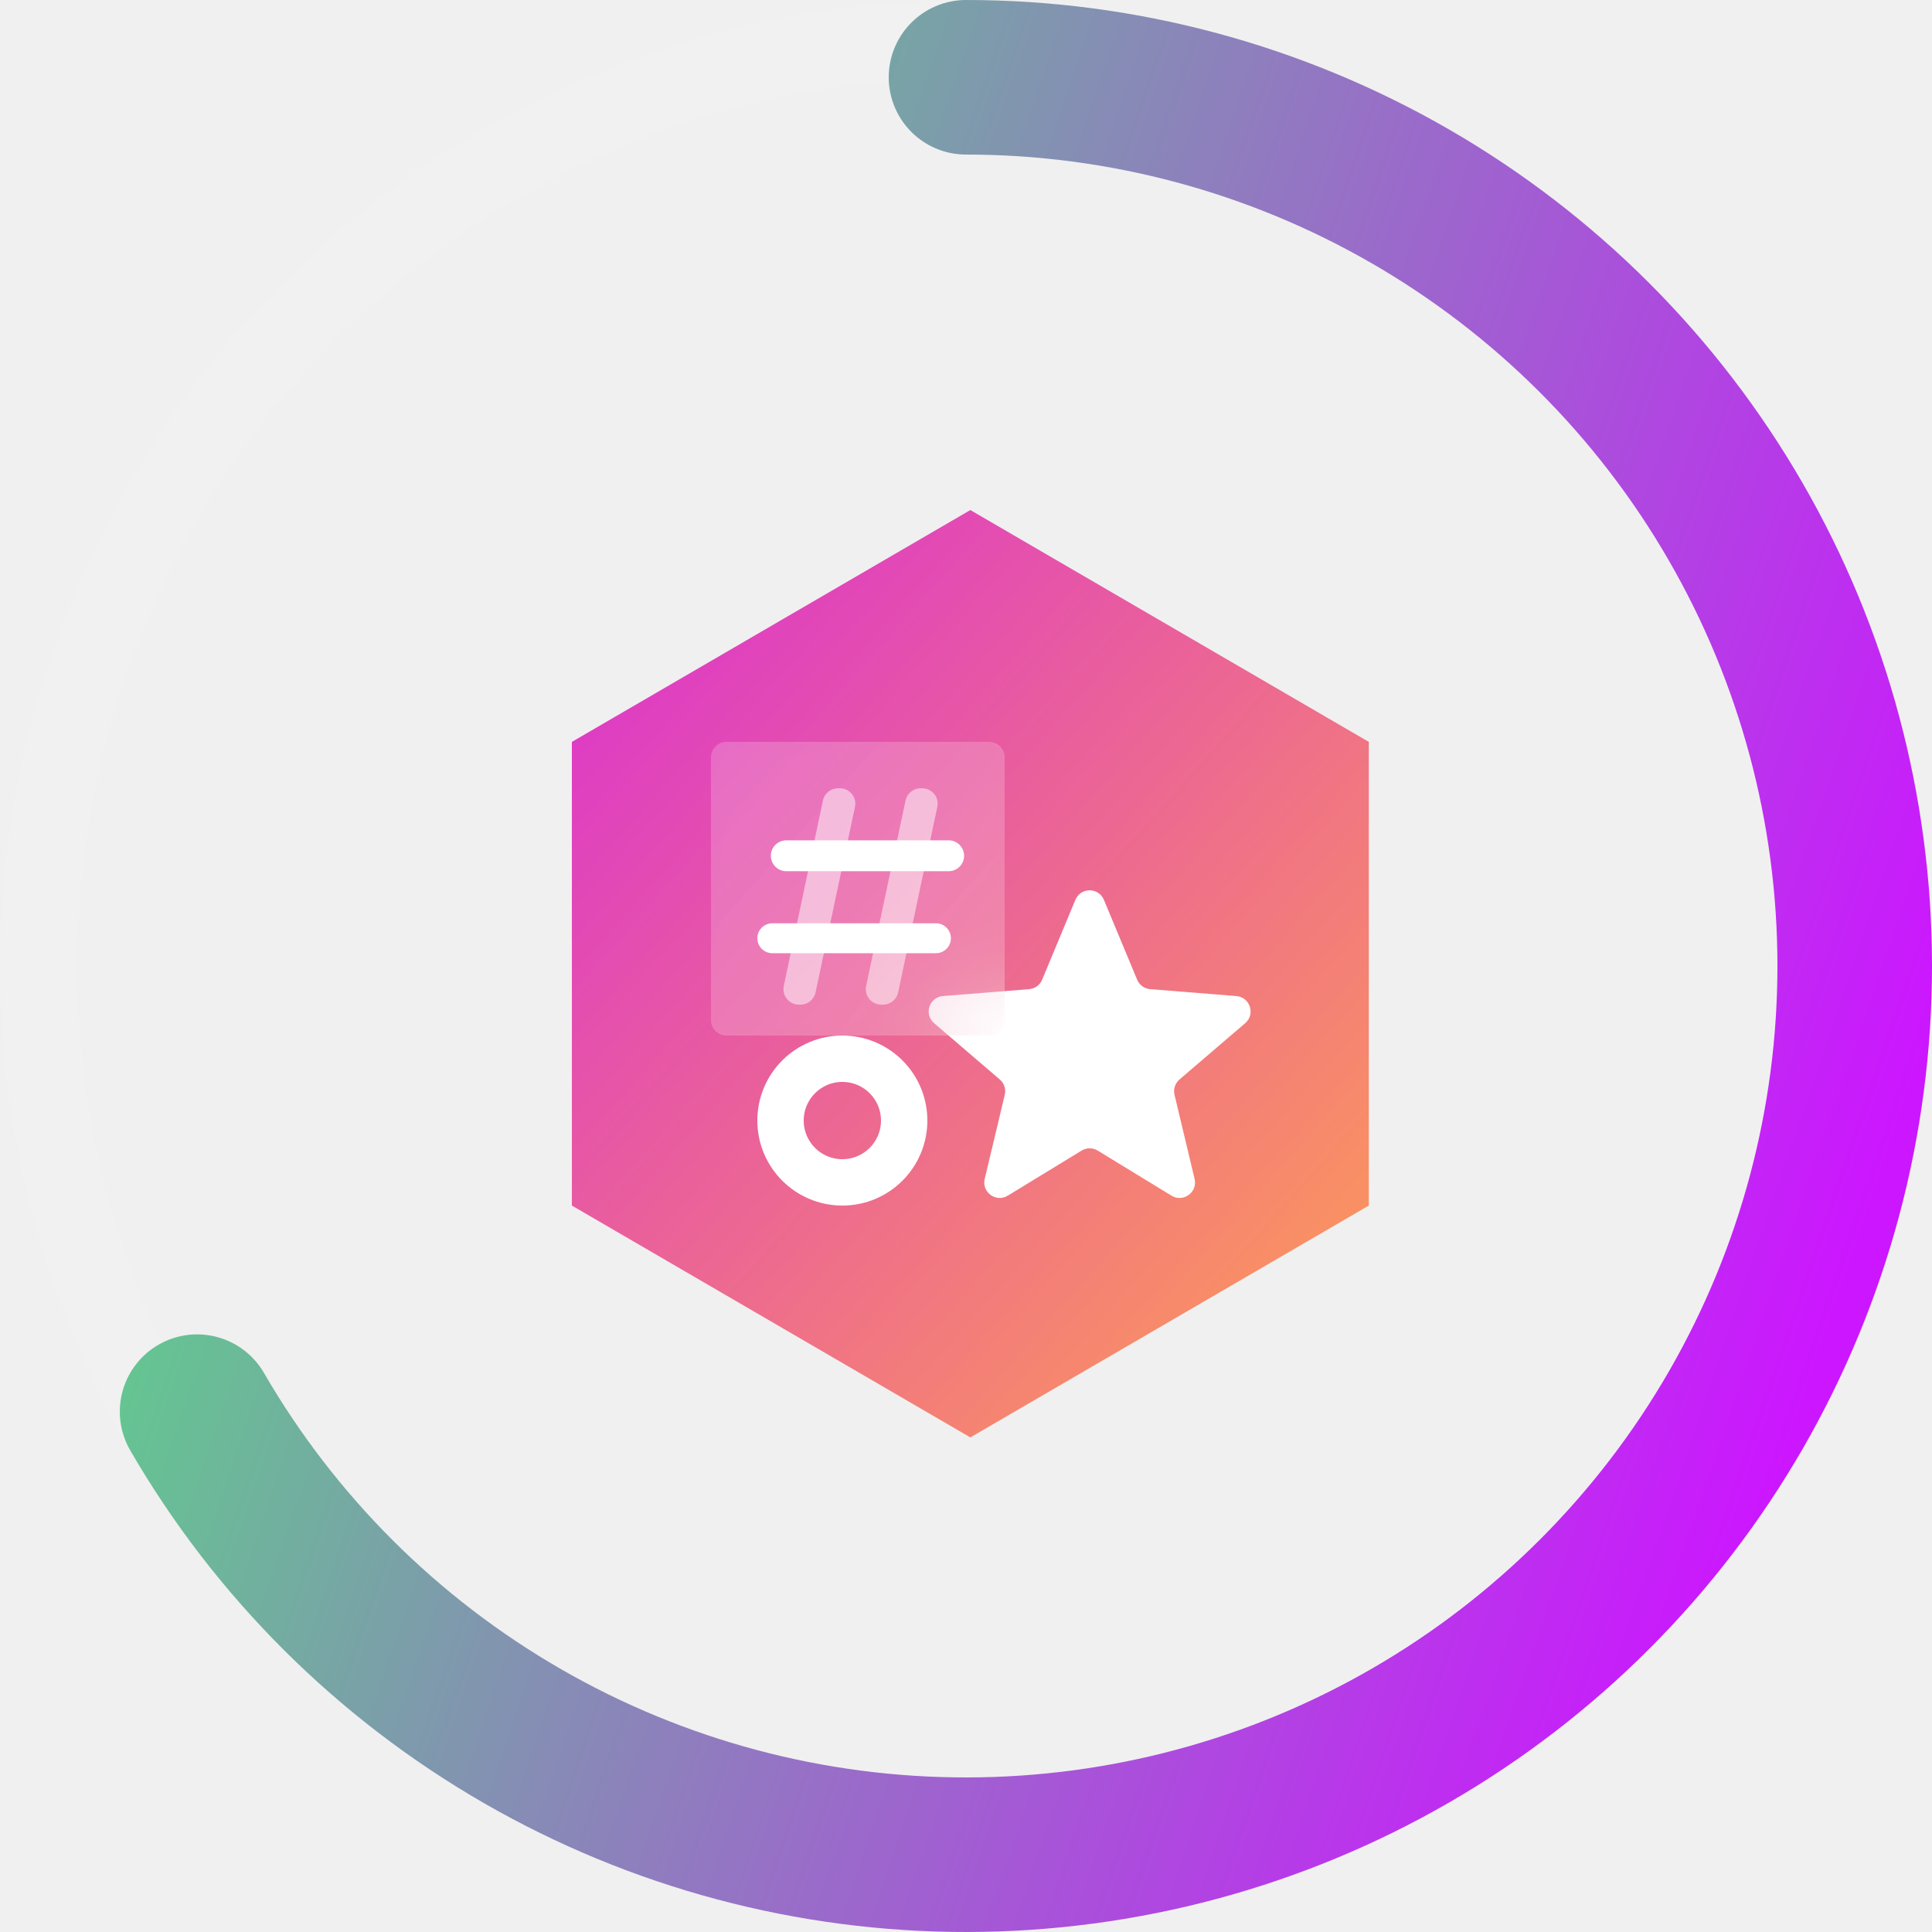
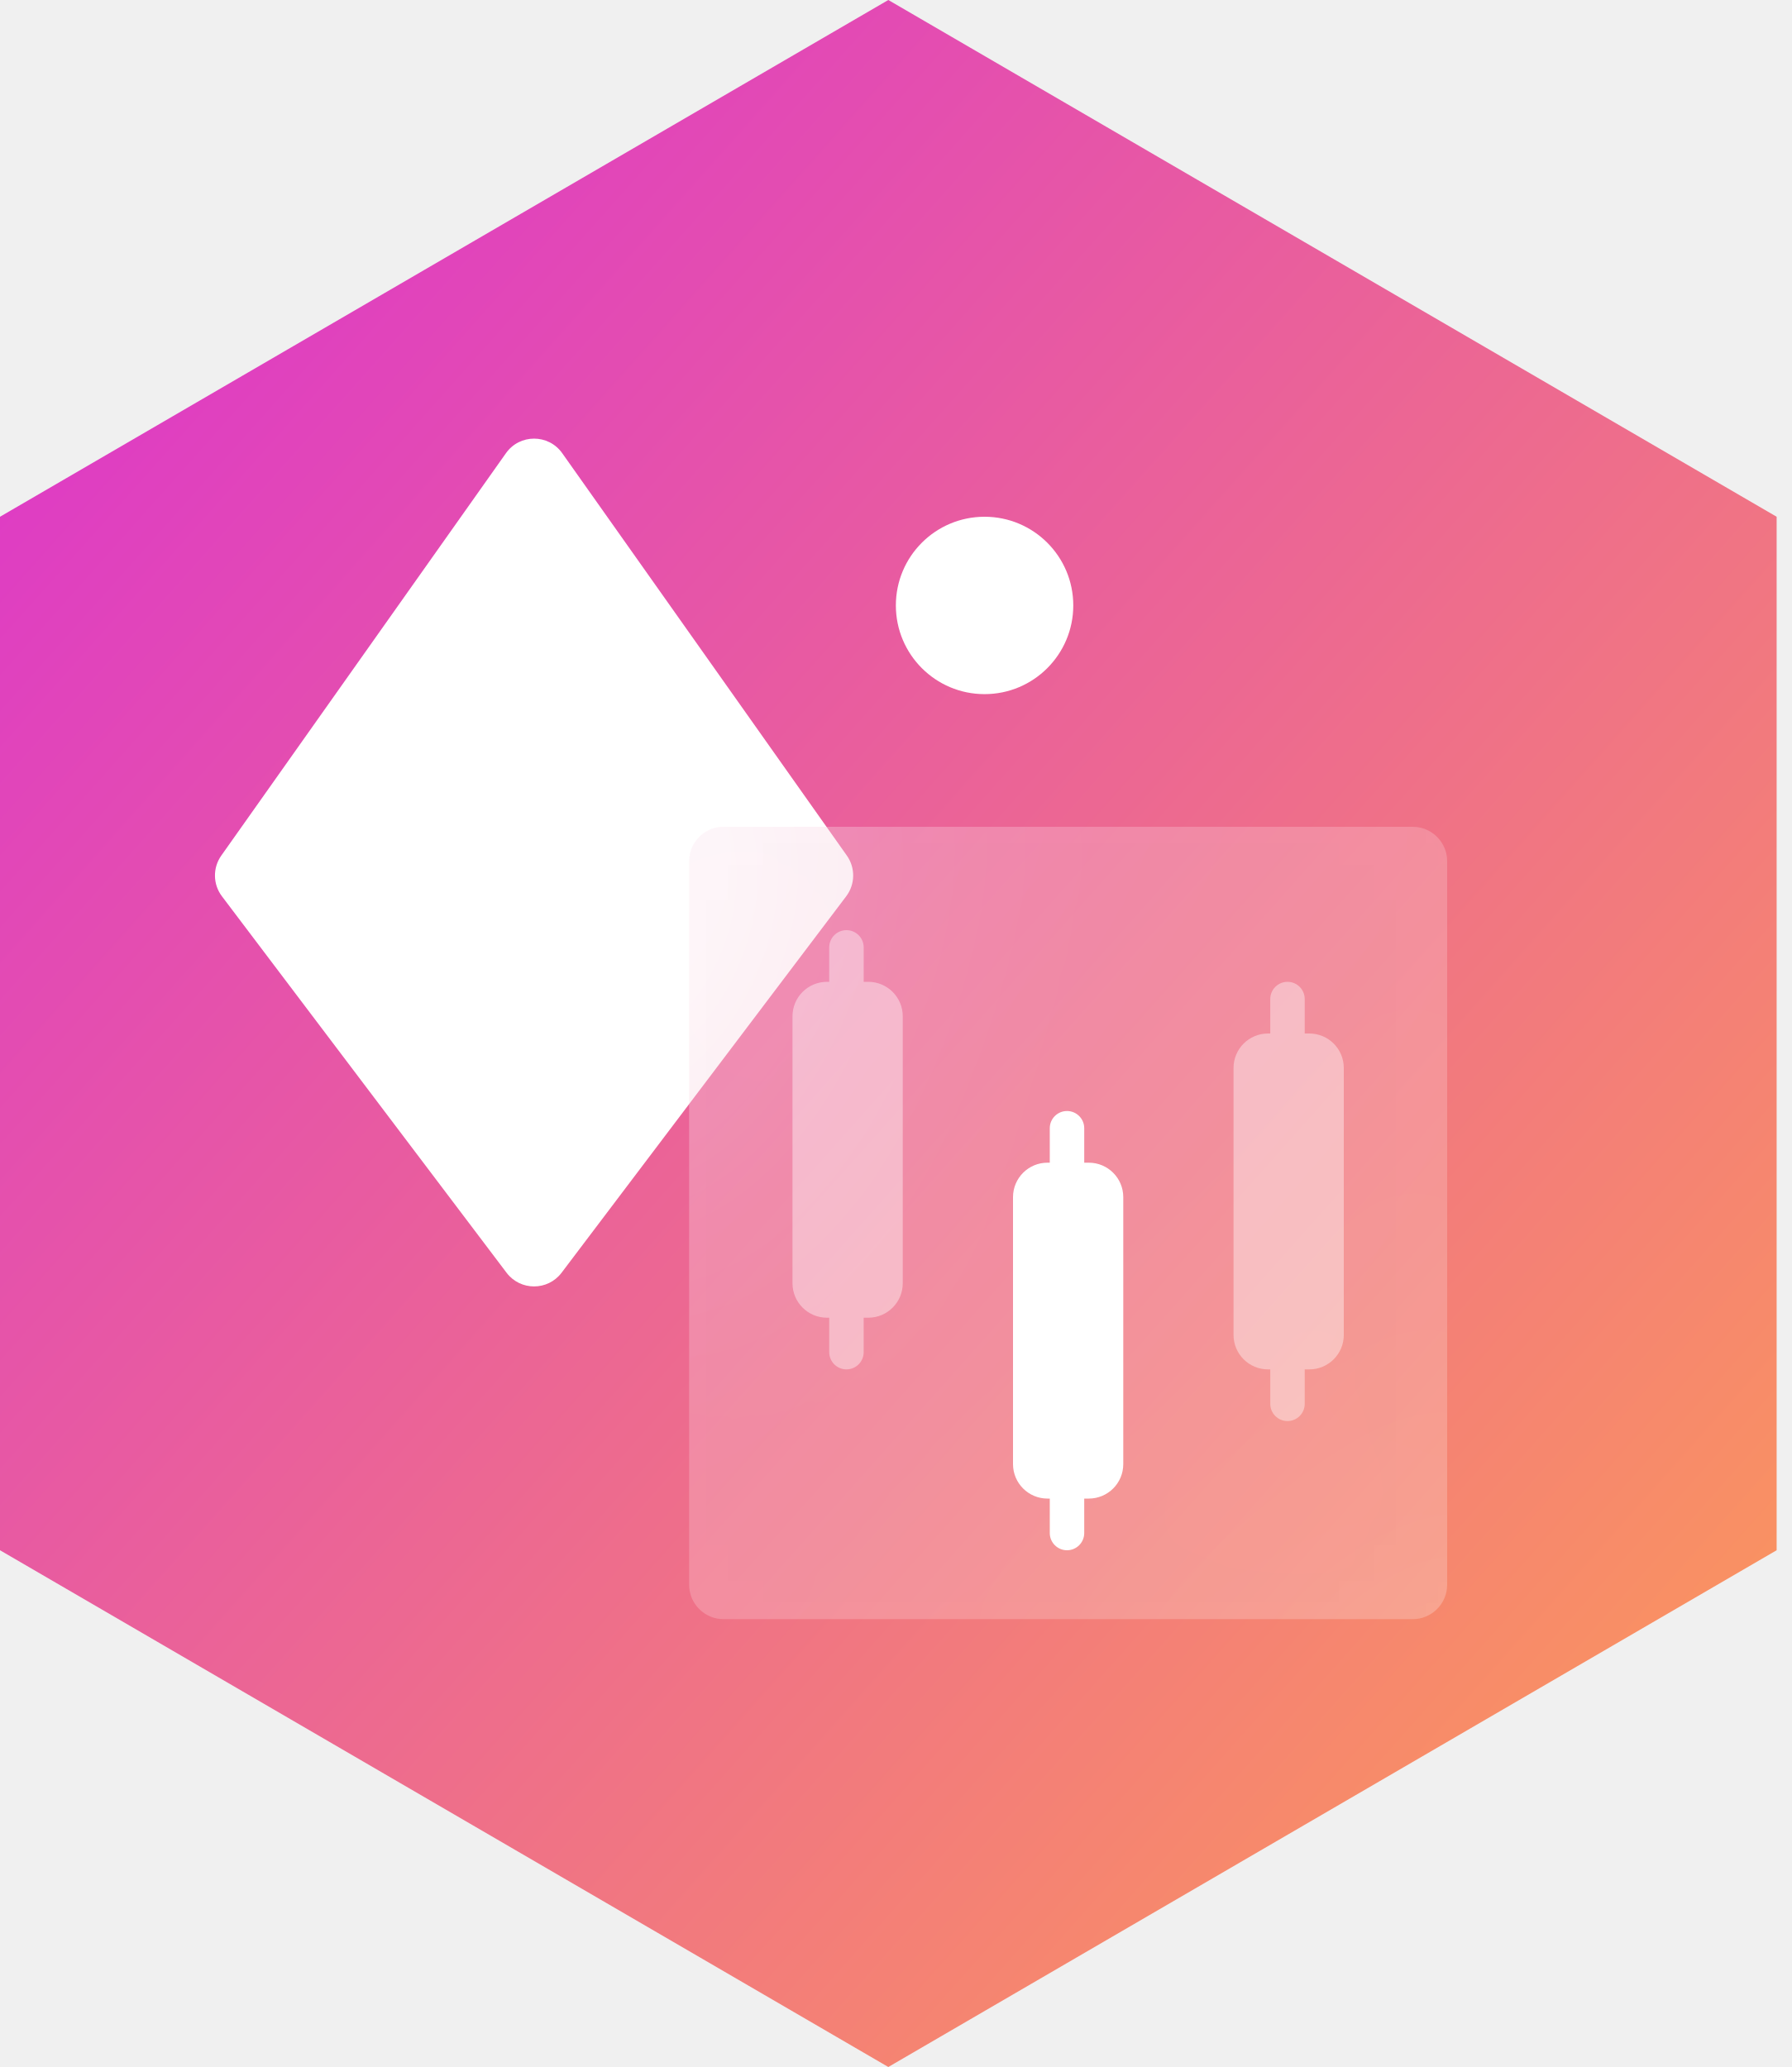
- <svg xmlns="http://www.w3.org/2000/svg" width="125" height="125" viewBox="0 0 125 125" fill="none">
-   <path opacity="0.06" d="M62.5 2.5C54.621 2.5 46.819 4.052 39.539 7.067C32.26 10.082 25.645 14.502 20.074 20.074C14.502 25.645 10.082 32.26 7.067 39.539C4.052 46.819 2.5 54.621 2.5 62.5C2.5 70.379 4.052 78.181 7.067 85.461C10.082 92.741 14.502 99.355 20.074 104.926C25.645 110.498 32.26 114.917 39.539 117.933C46.819 120.948 54.621 122.5 62.5 122.5C70.379 122.5 78.181 120.948 85.461 117.933C92.741 114.917 99.355 110.498 104.926 104.926C110.498 99.355 114.918 92.74 117.933 85.461C120.948 78.181 122.5 70.379 122.5 62.5C122.5 54.621 120.948 46.819 117.933 39.539C114.917 32.259 110.498 25.645 104.926 20.074C99.355 14.502 92.74 10.082 85.461 7.067C78.181 4.052 70.379 2.5 62.5 2.5L62.5 2.5Z" stroke="white" stroke-width="5" />
-   <path d="M88.562 48V78L62.781 93L37 78V48L62.781 33L88.562 48Z" fill="url(#paint0_linear)" />
-   <path d="M69.577 58.22C69.918 57.399 71.082 57.399 71.423 58.22L73.572 63.385C73.716 63.732 74.041 63.968 74.415 63.998L79.992 64.445C80.878 64.516 81.238 65.623 80.562 66.201L76.314 69.841C76.029 70.085 75.904 70.468 75.991 70.832L77.29 76.274C77.496 77.139 76.555 77.823 75.796 77.359L71.021 74.443C70.701 74.248 70.299 74.248 69.979 74.443L65.204 77.359C64.445 77.823 63.504 77.139 63.711 76.274L65.009 70.832C65.096 70.468 64.971 70.085 64.686 69.841L60.438 66.201C59.762 65.623 60.122 64.516 61.008 64.445L66.585 63.998C66.959 63.968 67.284 63.732 67.428 63.385L69.577 58.22Z" fill="white" />
-   <g filter="url(#filter0_b)">
-     <rect x="46" y="48" width="19" height="19" rx="1" fill="white" fill-opacity="0.2" />
+ <svg xmlns="http://www.w3.org/2000/svg" width="52" height="60" viewBox="0 0 52 60" fill="none">
+   <path d="M51.562 15V45L25.781 60L0 45V15L25.781 0L51.562 15Z" fill="url(#paint0_linear_903:469)" />
+   <path fill-rule="evenodd" clip-rule="evenodd" d="M28.574 20.149C29.996 20.149 31.149 18.996 31.149 17.574C31.149 16.152 29.996 15 28.574 15C27.152 15 26 16.152 26 17.574C26 18.996 27.152 20.149 28.574 20.149Z" fill="white" />
+   <path d="M6.422 24.836L14.684 13.155C15.082 12.591 15.918 12.591 16.317 13.155L24.578 24.836C24.829 25.192 24.822 25.669 24.559 26.017L16.298 36.945C15.898 37.474 15.102 37.474 14.702 36.945L6.441 26.017C6.178 25.669 6.171 25.192 6.422 24.836Z" fill="white" />
+   <g filter="url(#filter0_b_903:469)">
+     <rect x="20" y="24" width="22" height="23" rx="1" fill="white" fill-opacity="0.2" />
  </g>
-   <path d="M54.5 76.5C56.709 76.5 58.5 74.709 58.5 72.5C58.5 70.291 56.709 68.5 54.5 68.5C52.291 68.5 50.5 70.291 50.5 72.5C50.5 74.709 52.291 76.5 54.5 76.5Z" stroke="white" stroke-width="3" />
-   <g opacity="0.5">
-     <path d="M57.016 65H57.134C57.607 65 58.015 64.669 58.112 64.207L60.644 52.206C60.776 51.585 60.301 51 59.666 51H59.566C59.094 51 58.686 51.33 58.588 51.792L56.038 63.792C55.906 64.414 56.38 65 57.016 65Z" fill="white" />
-     <path d="M51.689 65H51.789C52.261 65 52.669 64.67 52.767 64.208L55.317 52.208C55.449 51.586 54.975 51 54.339 51H54.221C53.748 51 53.34 51.331 53.243 51.794L50.711 63.794C50.58 64.415 51.054 65 51.689 65Z" fill="white" />
+   <g opacity="0.4">
+     <rect x="23" y="28.5" width="3.2" height="9.75" rx="1" fill="white" />
+     <rect x="24.066" y="27" width="1" height="12.75" rx="0.5" fill="white" />
+     <rect x="36.866" y="28.5" width="1" height="12.75" rx="0.5" fill="white" />
+     <rect x="35.8" y="30" width="3.2" height="9.75" rx="1" fill="white" />
  </g>
-   <path d="M61.377 54.37H50.872C50.321 54.37 49.874 54.817 49.874 55.368C49.874 55.92 50.321 56.367 50.872 56.367H61.377C61.929 56.367 62.376 55.92 62.376 55.368C62.376 54.817 61.929 54.37 61.377 54.37Z" fill="white" />
-   <path d="M60.556 61.672H49.967C49.433 61.672 49 61.239 49 60.704C49 60.17 49.433 59.737 49.967 59.737H60.556C61.09 59.737 61.523 60.17 61.523 60.704C61.523 61.239 61.09 61.672 60.556 61.672Z" fill="white" />
-   <path d="M12.752 91.334C17.812 100.063 25.079 107.307 33.824 112.339C42.569 117.371 52.484 120.013 62.573 120C72.662 119.987 82.571 117.32 91.303 112.266C100.035 107.212 107.284 99.95 112.321 91.208C117.358 82.466 120.006 72.553 120 62.463C119.994 52.374 117.333 42.464 112.284 33.729C107.236 24.994 99.978 17.74 91.239 12.697C82.501 7.655 72.589 5 62.5 5" stroke="url(#paint1_linear)" stroke-width="10" stroke-linecap="round" stroke-linejoin="round" />
+   <rect x="30.467" y="32.25" width="1" height="12.75" rx="0.5" fill="white" />
+   <rect x="29.4" y="33.75" width="3.2" height="9.75" rx="1" fill="white" />
  <defs>
-     <filter id="filter0_b" x="42" y="44" width="27" height="27" filterUnits="userSpaceOnUse" color-interpolation-filters="sRGB">
+     <filter id="filter0_b_903:469" x="9" y="13" width="44" height="45" filterUnits="userSpaceOnUse" color-interpolation-filters="sRGB">
      <feFlood flood-opacity="0" result="BackgroundImageFix" />
-       <feGaussianBlur in="BackgroundImage" stdDeviation="2" />
-       <feComposite in2="SourceAlpha" operator="in" result="effect1_backgroundBlur" />
-       <feBlend mode="normal" in="SourceGraphic" in2="effect1_backgroundBlur" result="shape" />
+       <feGaussianBlur in="BackgroundImage" stdDeviation="5.5" />
+       <feComposite in2="SourceAlpha" operator="in" result="effect1_backgroundBlur_903:469" />
+       <feBlend mode="normal" in="SourceGraphic" in2="effect1_backgroundBlur_903:469" result="shape" />
    </filter>
-     <linearGradient id="paint0_linear" x1="37.018" y1="-6.612" x2="117.143" y2="64.766" gradientUnits="userSpaceOnUse">
+     <linearGradient id="paint0_linear_903:469" x1="0.018" y1="-39.612" x2="80.143" y2="31.767" gradientUnits="userSpaceOnUse">
      <stop stop-color="#CE09FF" />
      <stop offset="1" stop-color="#FFA34E" />
    </linearGradient>
-     <linearGradient id="paint1_linear" x1="166.805" y1="-56.198" x2="41.734" y2="-98.734" gradientUnits="userSpaceOnUse">
-       <stop stop-color="#CC16FF" />
-       <stop offset="1" stop-color="#48F573" />
-     </linearGradient>
  </defs>
</svg>
